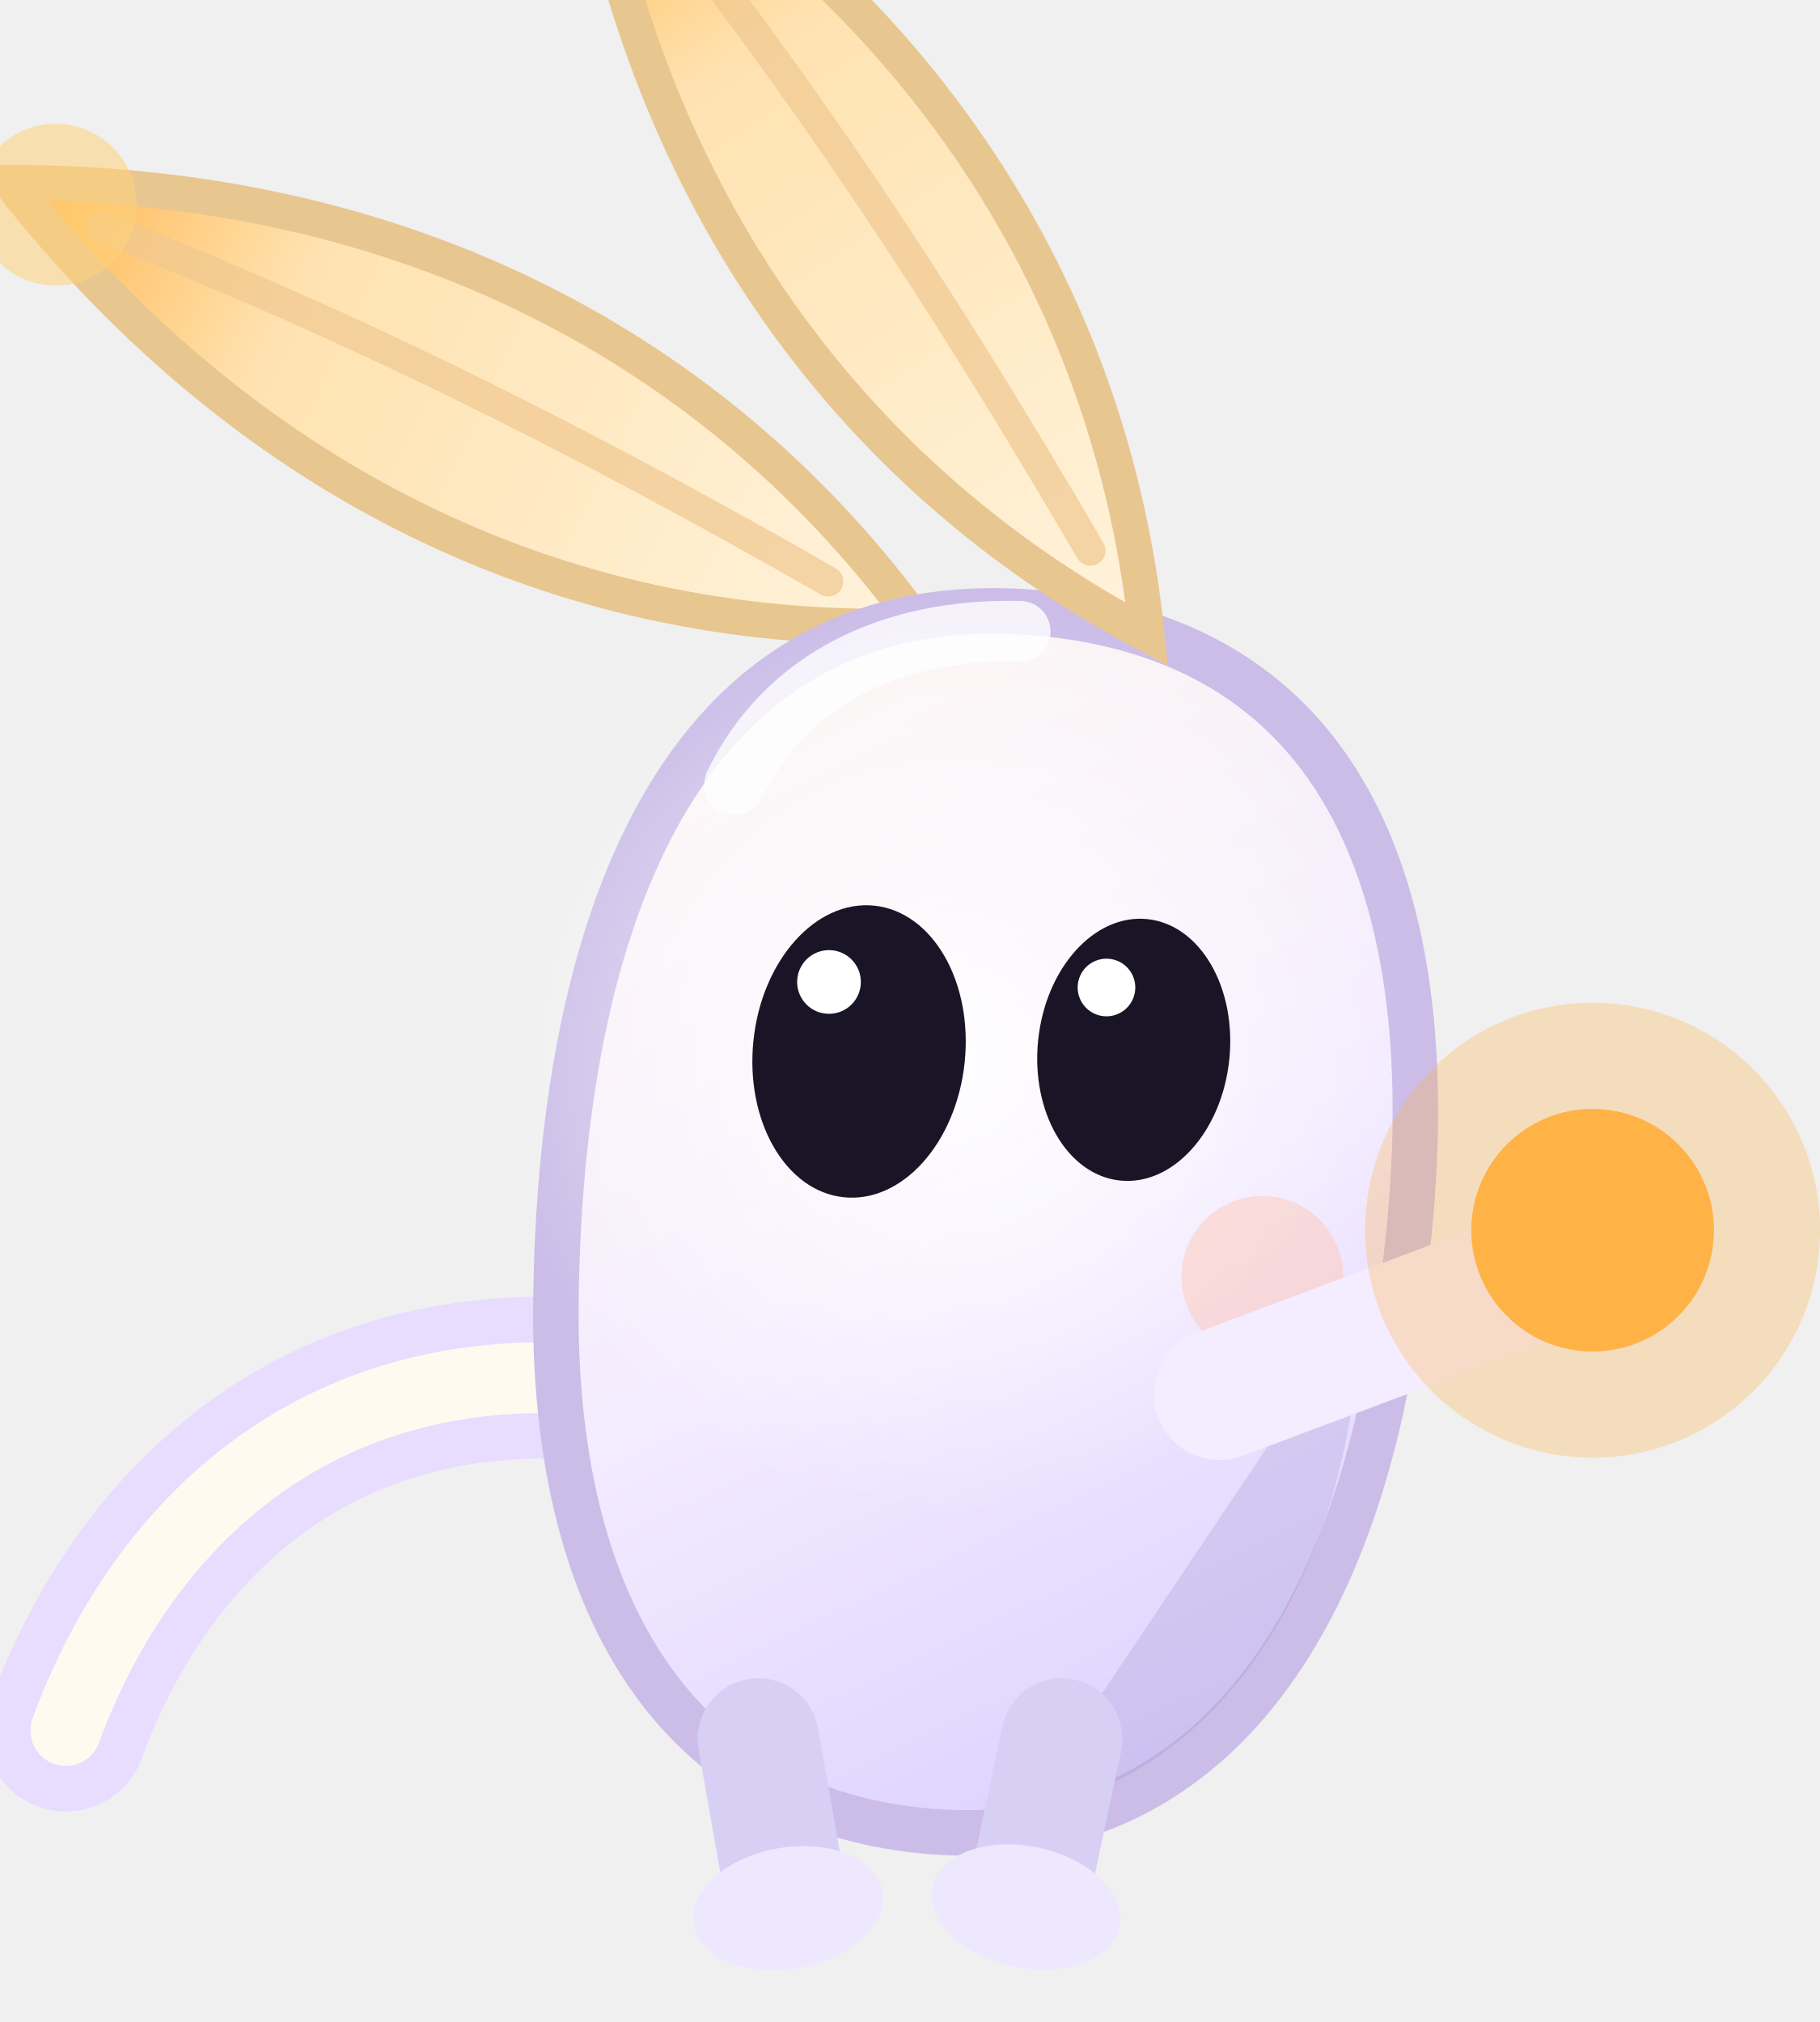
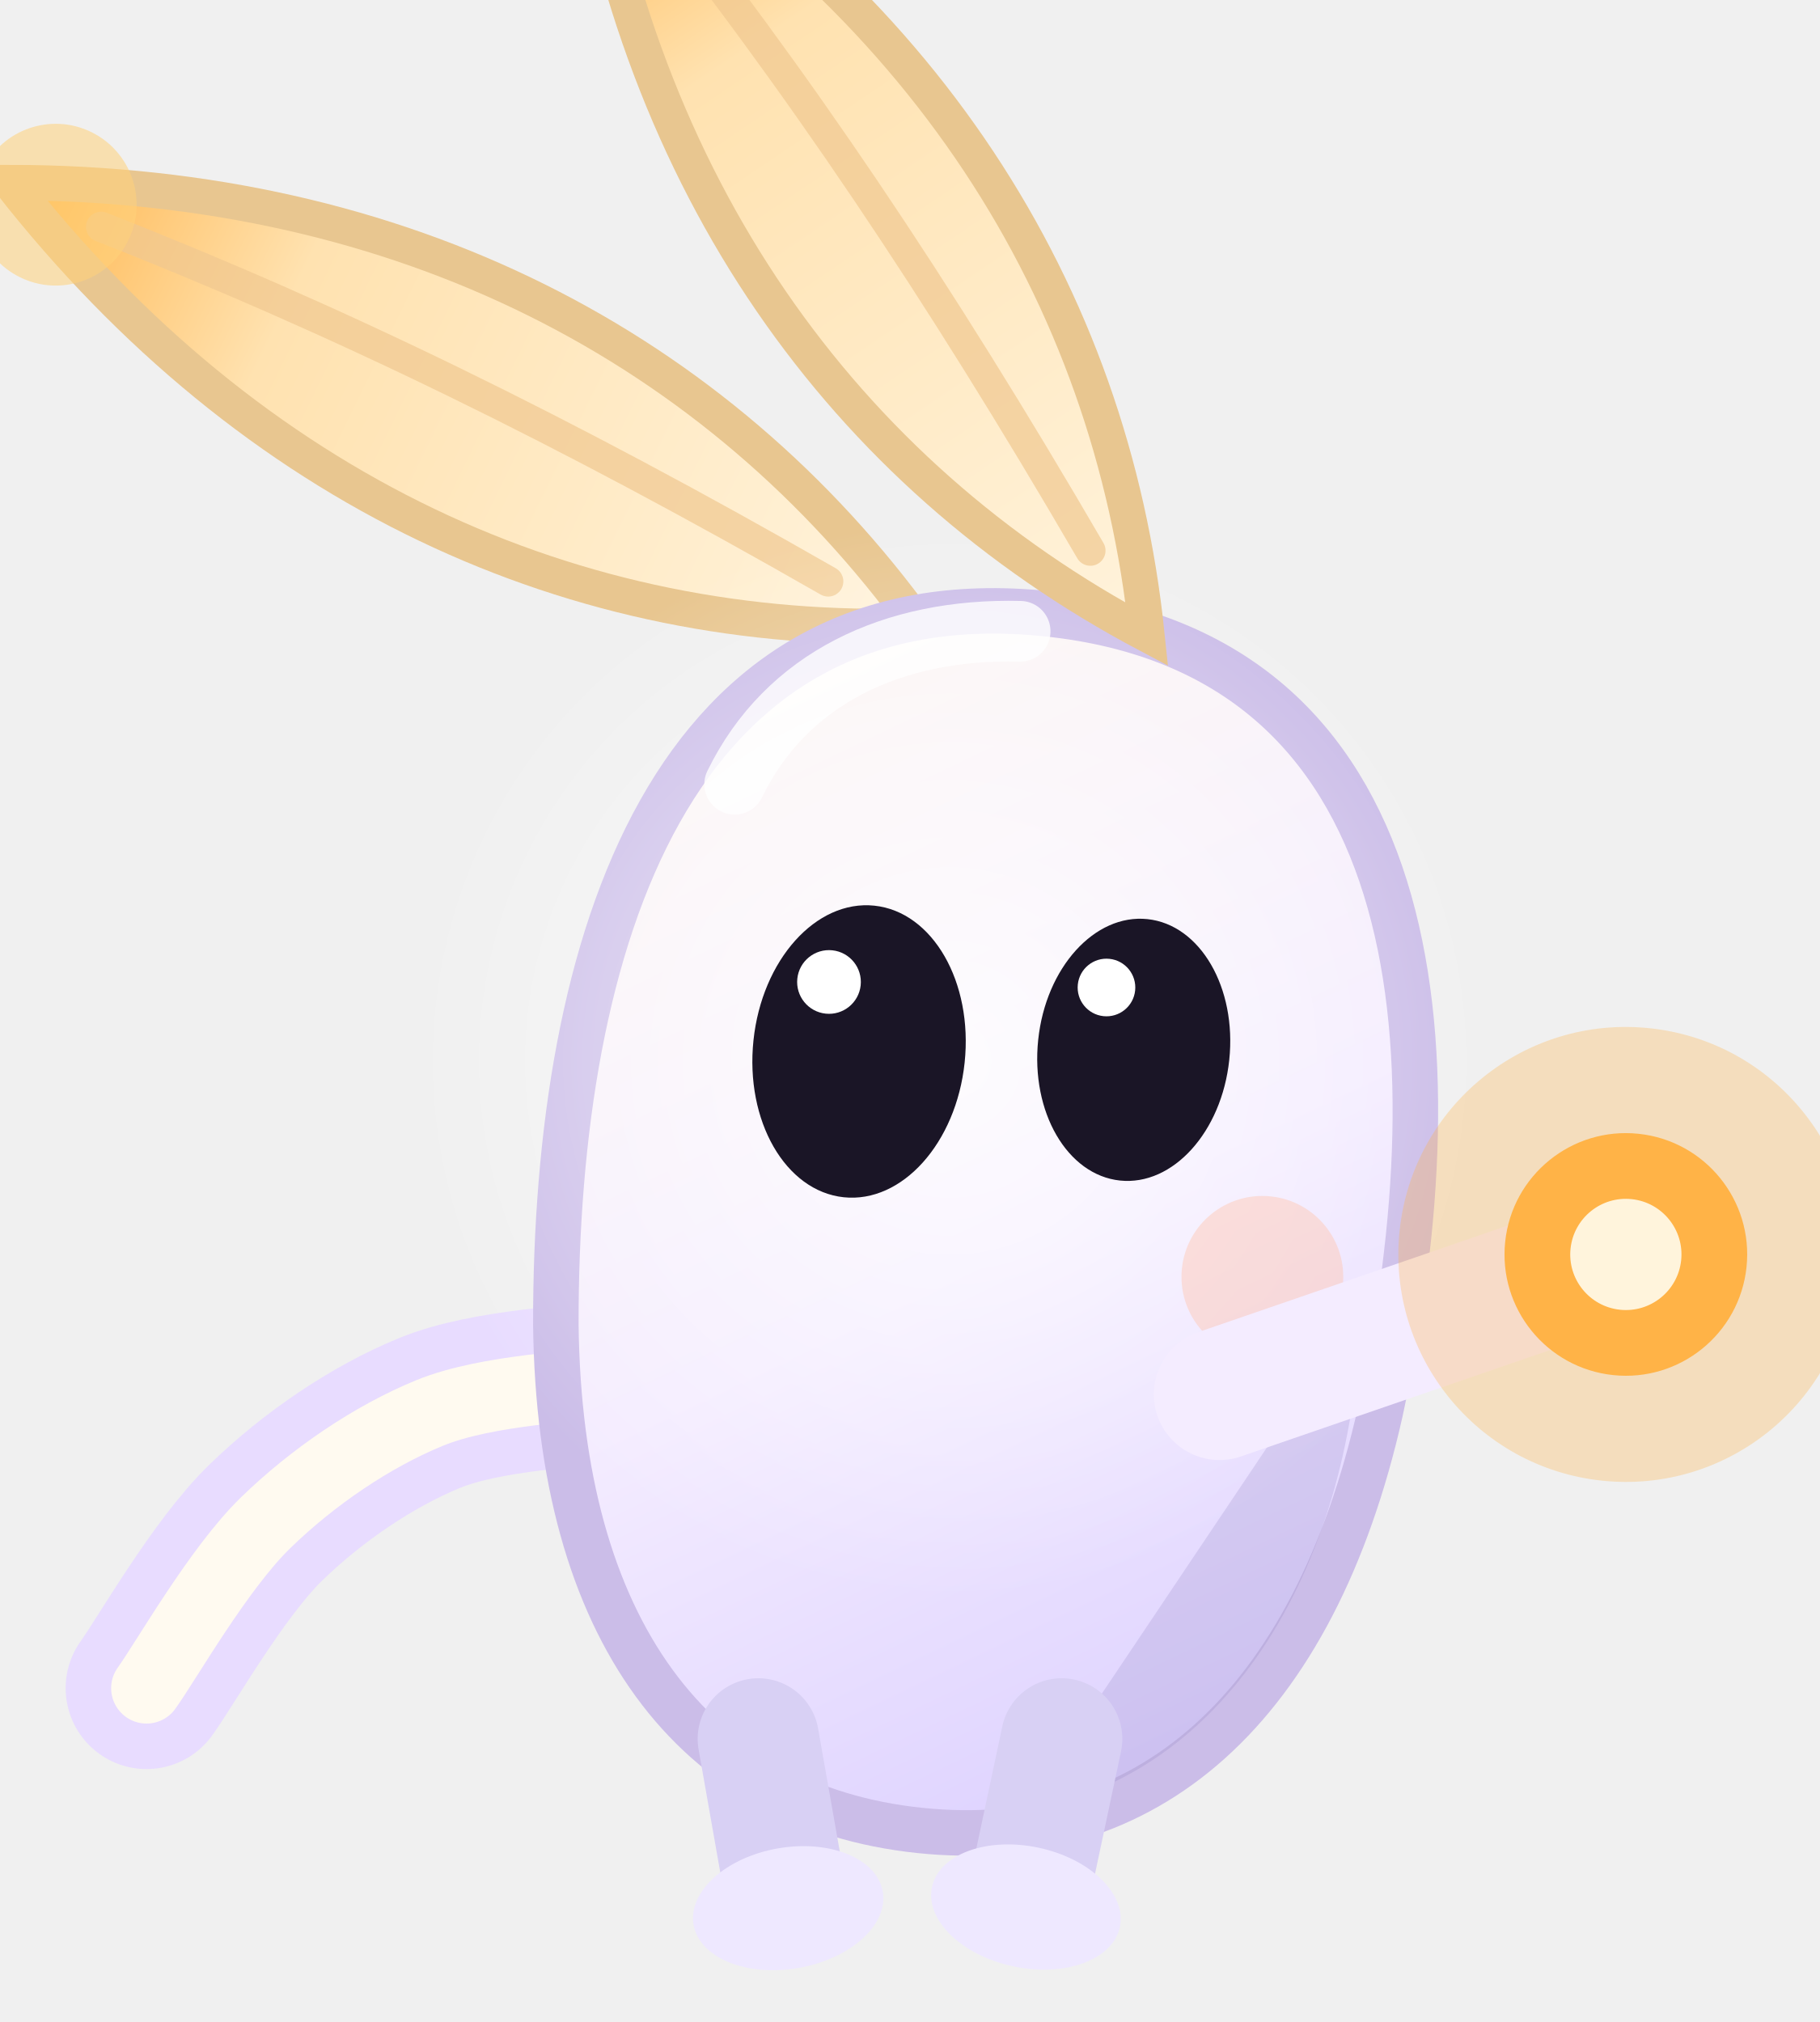
<svg xmlns="http://www.w3.org/2000/svg" viewBox="0 0 36 40" width="36" height="40">
  <defs>
-     <linearGradient id="mb" x1="10" y1="10" x2="26" y2="36" gradientUnits="userSpaceOnUse">
+     <linearGradient id="me1" x1="0" y1="0" x2="0" y2="-20" gradientUnits="userSpaceOnUse">
+       <stop offset="0" stop-color="#fff3dc" />
+       <stop offset="0.7" stop-color="#ffe2b0" />
+       <stop offset="1" stop-color="#ffb347" />
+     </linearGradient>
+     <linearGradient id="mb2" x1="10" y1="10" x2="26" y2="36" gradientUnits="userSpaceOnUse">
      <stop offset="0" stop-color="#fffaf0" />
      <stop offset="0.55" stop-color="#f4ecff" />
      <stop offset="1" stop-color="#d8ccff" />
    </linearGradient>
-     <linearGradient id="me" x1="0" y1="0" x2="0" y2="-20" gradientUnits="userSpaceOnUse">
-       <stop offset="0" stop-color="#fff3dc" />
-       <stop offset="0.7" stop-color="#ffe2b0" />
-       <stop offset="1" stop-color="#ffb347" />
-     </linearGradient>
-     <radialGradient id="mc" cx="17" cy="21" r="9" gradientUnits="userSpaceOnUse">
-       <stop offset="0" stop-color="#ffffff" stop-opacity="0.9" />
+     <radialGradient id="mc3" cx="17" cy="21" r="10.68" gradientUnits="userSpaceOnUse">
+       <stop offset="0" stop-color="#ffffff" stop-opacity="0.78" />
      <stop offset="1" stop-color="#ffffff" stop-opacity="0" />
    </radialGradient>
  </defs>
  <g transform="translate(18 38) rotate(6 0 0) scale(1 1) translate(-18 -38)">
-     <path d="M11 28 C5 28 2 32 1 36" fill="none" stroke="#e8dcff" stroke-width="3.2" stroke-linecap="round" stroke-linejoin="round" />
-     <path d="M11 28 C5 28 2 32 1 36" fill="none" stroke="#fffaf0" stroke-width="1.4" stroke-linecap="round" stroke-linejoin="round" />
+     <path d="M11 28 C10.417 28.167 8.583 28.417 7.5 29 C6.417 29.583 5.333 30.5 4.5 31.5 C3.667 32.5 2.833 34.417 2.5 35" fill="none" stroke="#e8dcff" stroke-width="3.2" stroke-linecap="round" stroke-linejoin="round" />
+     <path d="M11 28 C10.417 28.167 8.583 28.417 7.5 29 C6.417 29.583 5.333 30.5 4.5 31.5 C3.667 32.5 2.833 34.417 2.5 35" fill="none" stroke="#fffaf0" stroke-width="1.4" stroke-linecap="round" stroke-linejoin="round" />
    <g transform="translate(15.5 12.5) rotate(-70 0 0)">
-       <path d="M0 0 C-3.2 -6 -3.4 -13 0 -20 C3.4 -13 3.2 -6 0 0 Z" fill="url(#me)" stroke="#e8c690" stroke-width="0.7" />
+       <path d="M0 0 C-3.2 -6 -3.4 -13 0 -20 C3.4 -13 3.2 -6 0 0 Z" fill="url(#me1)" stroke="#e8c690" stroke-width="0.7" />
      <path d="M0 -2 C0.4 -8 0.4 -13 0 -18" fill="none" stroke="#f0c890" stroke-width="0.6" stroke-linecap="round" stroke-linejoin="round" opacity="0.7" />
      <circle cx="0" cy="-19" r="1.6" fill="#ffd27a" opacity="0.55" />
    </g>
-     <path d="M18 12 C25.5 12 27 19.5 26.2 27 C25.5 33 22.5 36.2 18 36.2 C13.5 36.2 10.5 33 9.8 27 C9 19.5 10.5 12 18 12 Z" fill="url(#mb)" stroke="#cbbde8" stroke-width="0.9" />
-     <circle cx="17" cy="21" r="9" fill="url(#mc)" />
+     <path d="M18 12 C25.5 12 27 19.5 26.2 27 C25.5 33 22.5 36.2 18 36.2 C13.5 36.2 10.5 33 9.8 27 C9 19.5 10.5 12 18 12 Z" fill="url(#mb2)" stroke="#cbbde8" stroke-width="0.9" />
+     <circle cx="17" cy="21" r="10.68" fill="url(#mc3)" />
    <path d="M12.2 16 C13 13.8 15 12.6 17.5 12.4" fill="none" stroke="#ffffff" stroke-width="1.2" stroke-linecap="round" stroke-linejoin="round" opacity="0.8" />
-     <path d="M20 35.6 C24 34.5 26 30 25.6 25" fill="#8f7fbf" opacity="0.22" stroke="none" />
+     <path d="M20 35.6 C24 34.5 26 30 25.6 25" fill="#8f7fbf" opacity="0.22" />
    <circle cx="23.6" cy="24.6" r="1.6" fill="#ffc6b0" opacity="0.45" />
    <g transform="translate(20 12.2) rotate(-40 0 0)">
-       <path d="M0 0 C-3.2 -6 -3.4 -13 0 -20 C3.4 -13 3.2 -6 0 0 Z" fill="url(#me)" stroke="#e8c690" stroke-width="0.7" />
+       <path d="M0 0 C-3.2 -6 -3.4 -13 0 -20 C3.4 -13 3.2 -6 0 0 Z" fill="url(#me1)" stroke="#e8c690" stroke-width="0.7" />
      <path d="M0 -2 C0.4 -8 0.4 -13 0 -18" fill="none" stroke="#f0c890" stroke-width="0.6" stroke-linecap="round" stroke-linejoin="round" opacity="0.7" />
      <circle cx="0" cy="-19" r="1.6" fill="#ffd27a" opacity="0.55" />
    </g>
    <ellipse cx="15.2" cy="21" rx="2.1" ry="2.9" fill="#1a1526" />
    <circle cx="14.465" cy="19.695" r="0.63" fill="#ffffff" />
    <ellipse cx="20.6" cy="20.4" rx="1.9" ry="2.6" fill="#1a1526" />
    <circle cx="19.935" cy="19.23" r="0.57" fill="#ffffff" />
-     <g>
-       <path d="M23 27 L29 24" fill="none" stroke="#f4ecff" stroke-width="2.6" stroke-linecap="round" stroke-linejoin="round" />
-       <circle cx="30" cy="23" r="2.4" fill="#ffb347" />
-       <circle cx="30" cy="23" r="4.5" fill="#ffb347" opacity="0.3" />
-     </g>
+     <path d="M23 27 L29.344 24.042" fill="none" stroke="#f4ecff" stroke-width="2.6" stroke-linecap="round" stroke-linejoin="round" />
+     <circle cx="30.704" cy="23.408" r="4.5" fill="#ffb347" opacity="0.3" />
+     <circle cx="30.704" cy="23.408" r="2.4" fill="#ffb347" />
+     <circle cx="30.704" cy="23.408" r="1.1" fill="#fff4dc" />
  </g>
  <g transform="translate(15 34.4) rotate(-10 0 0)">
    <path d="M0 0 L0 3.2" fill="none" stroke="#d8d0f4" stroke-width="2.4" stroke-linecap="round" stroke-linejoin="round" />
    <ellipse cx="0" cy="3.4" rx="1.9" ry="1.2" fill="#eee8ff" />
  </g>
  <g transform="translate(21 34.4) rotate(12 0 0)">
    <path d="M0 0 L0 3.2" fill="none" stroke="#d8d0f4" stroke-width="2.4" stroke-linecap="round" stroke-linejoin="round" />
    <ellipse cx="0" cy="3.4" rx="1.9" ry="1.2" fill="#eee8ff" />
  </g>
</svg>
